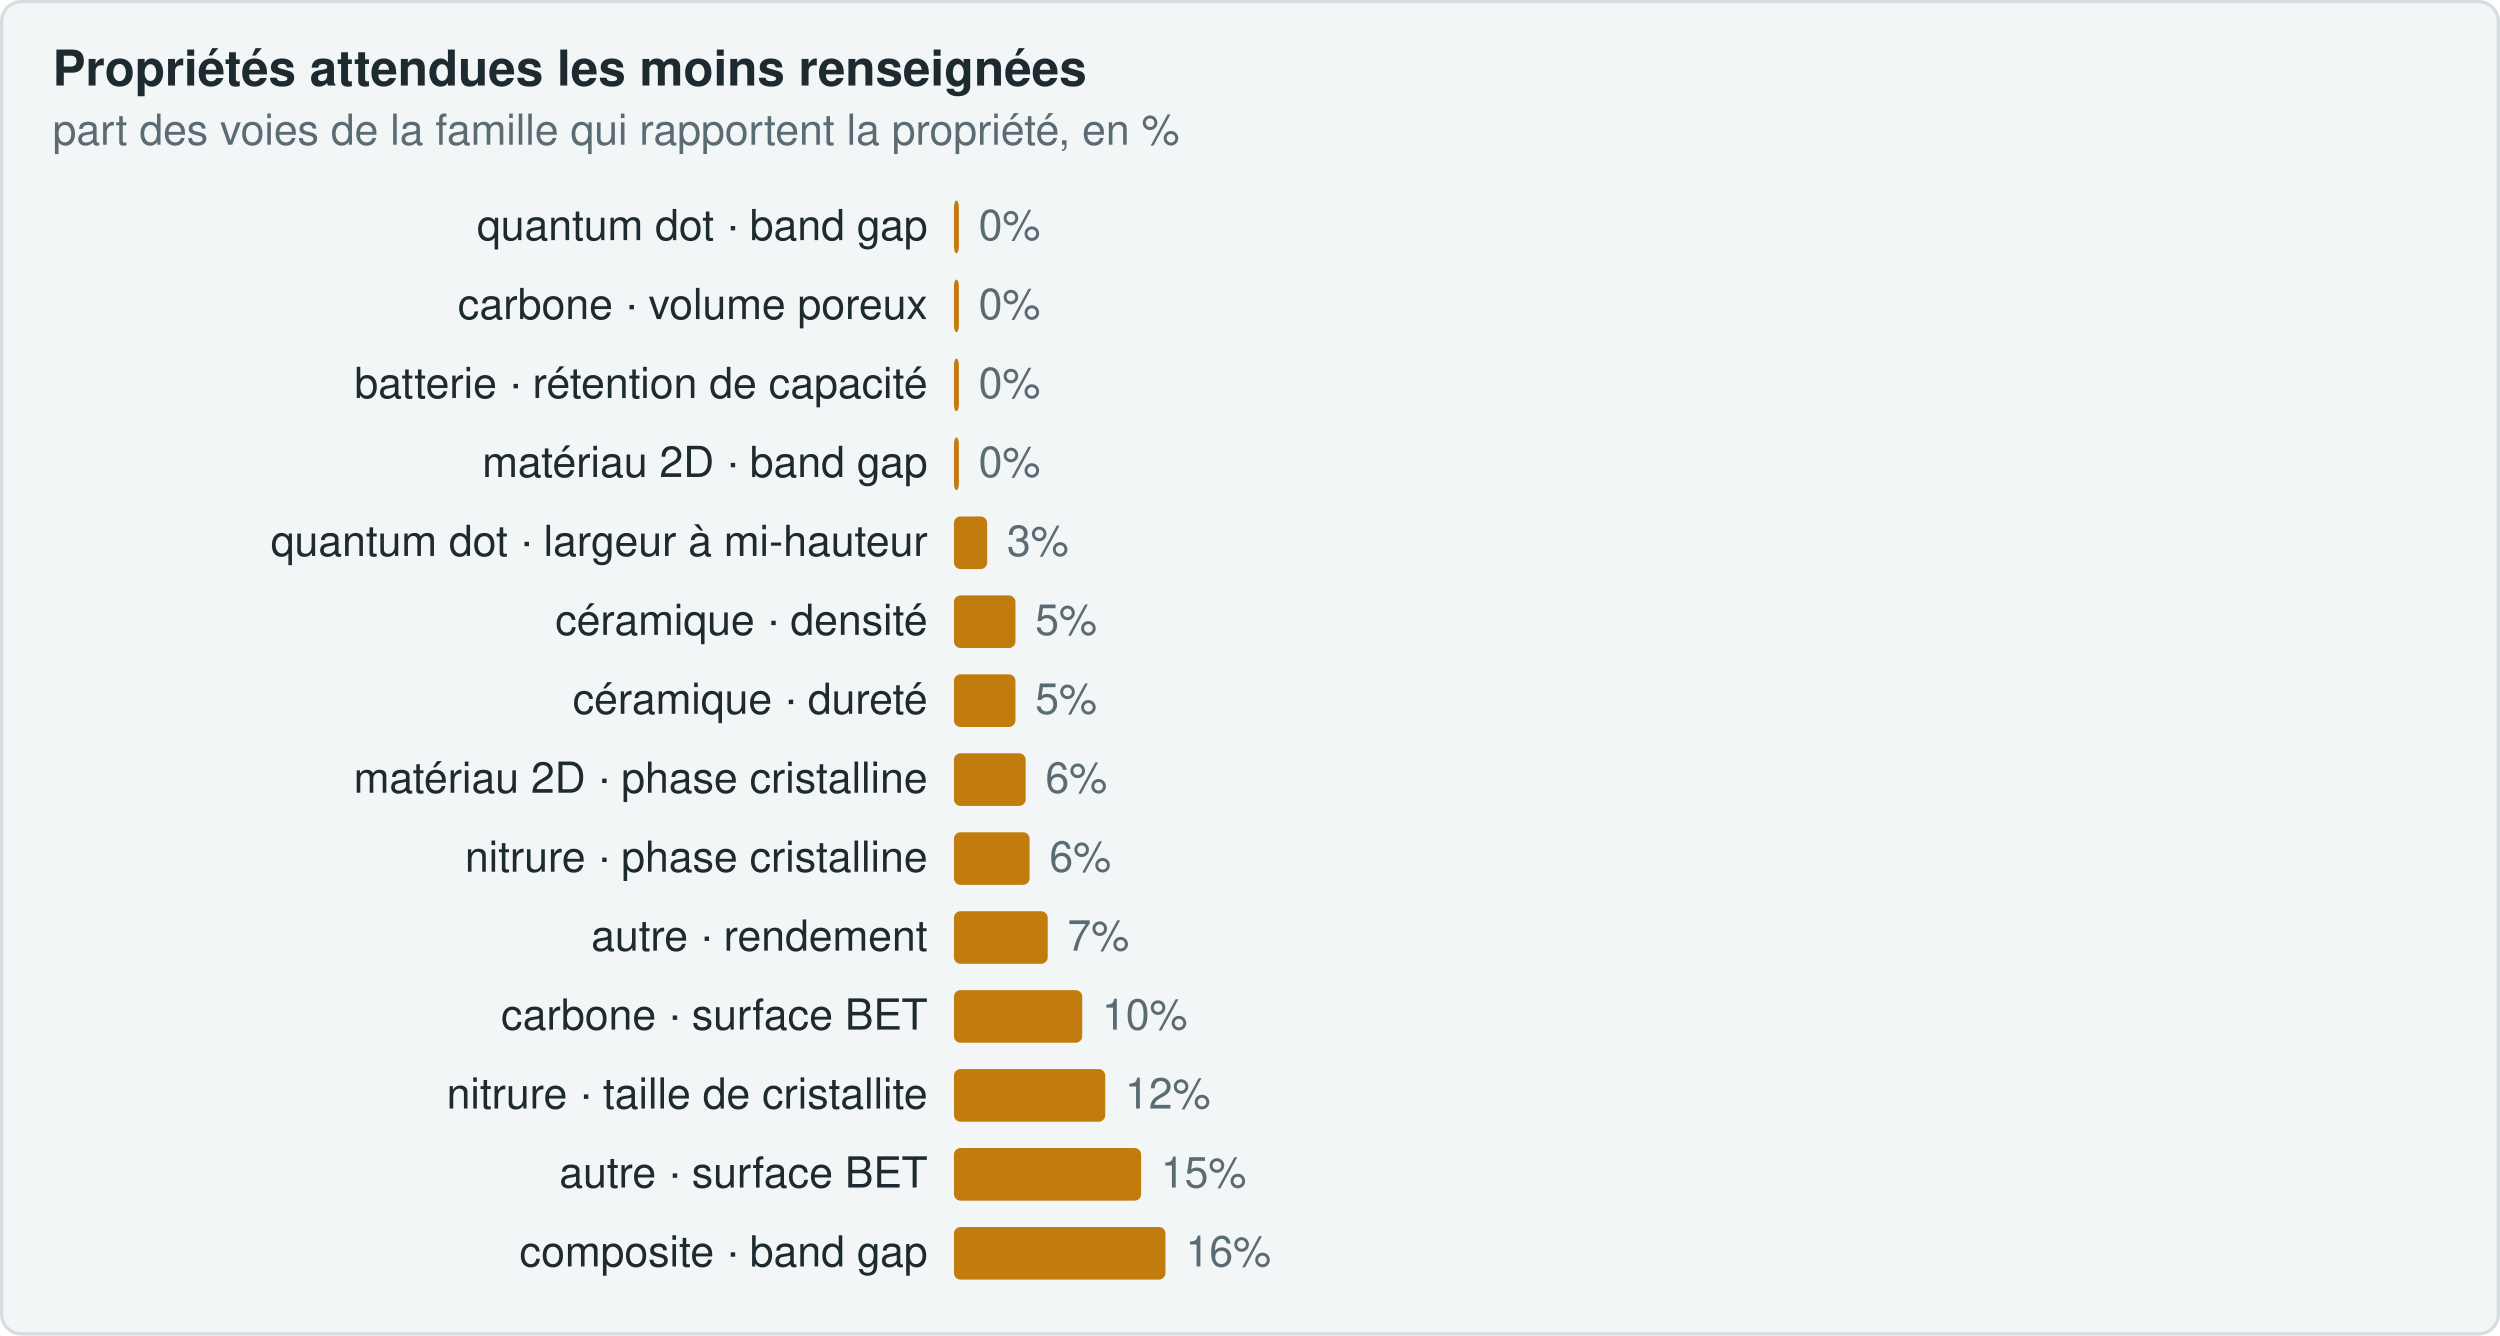
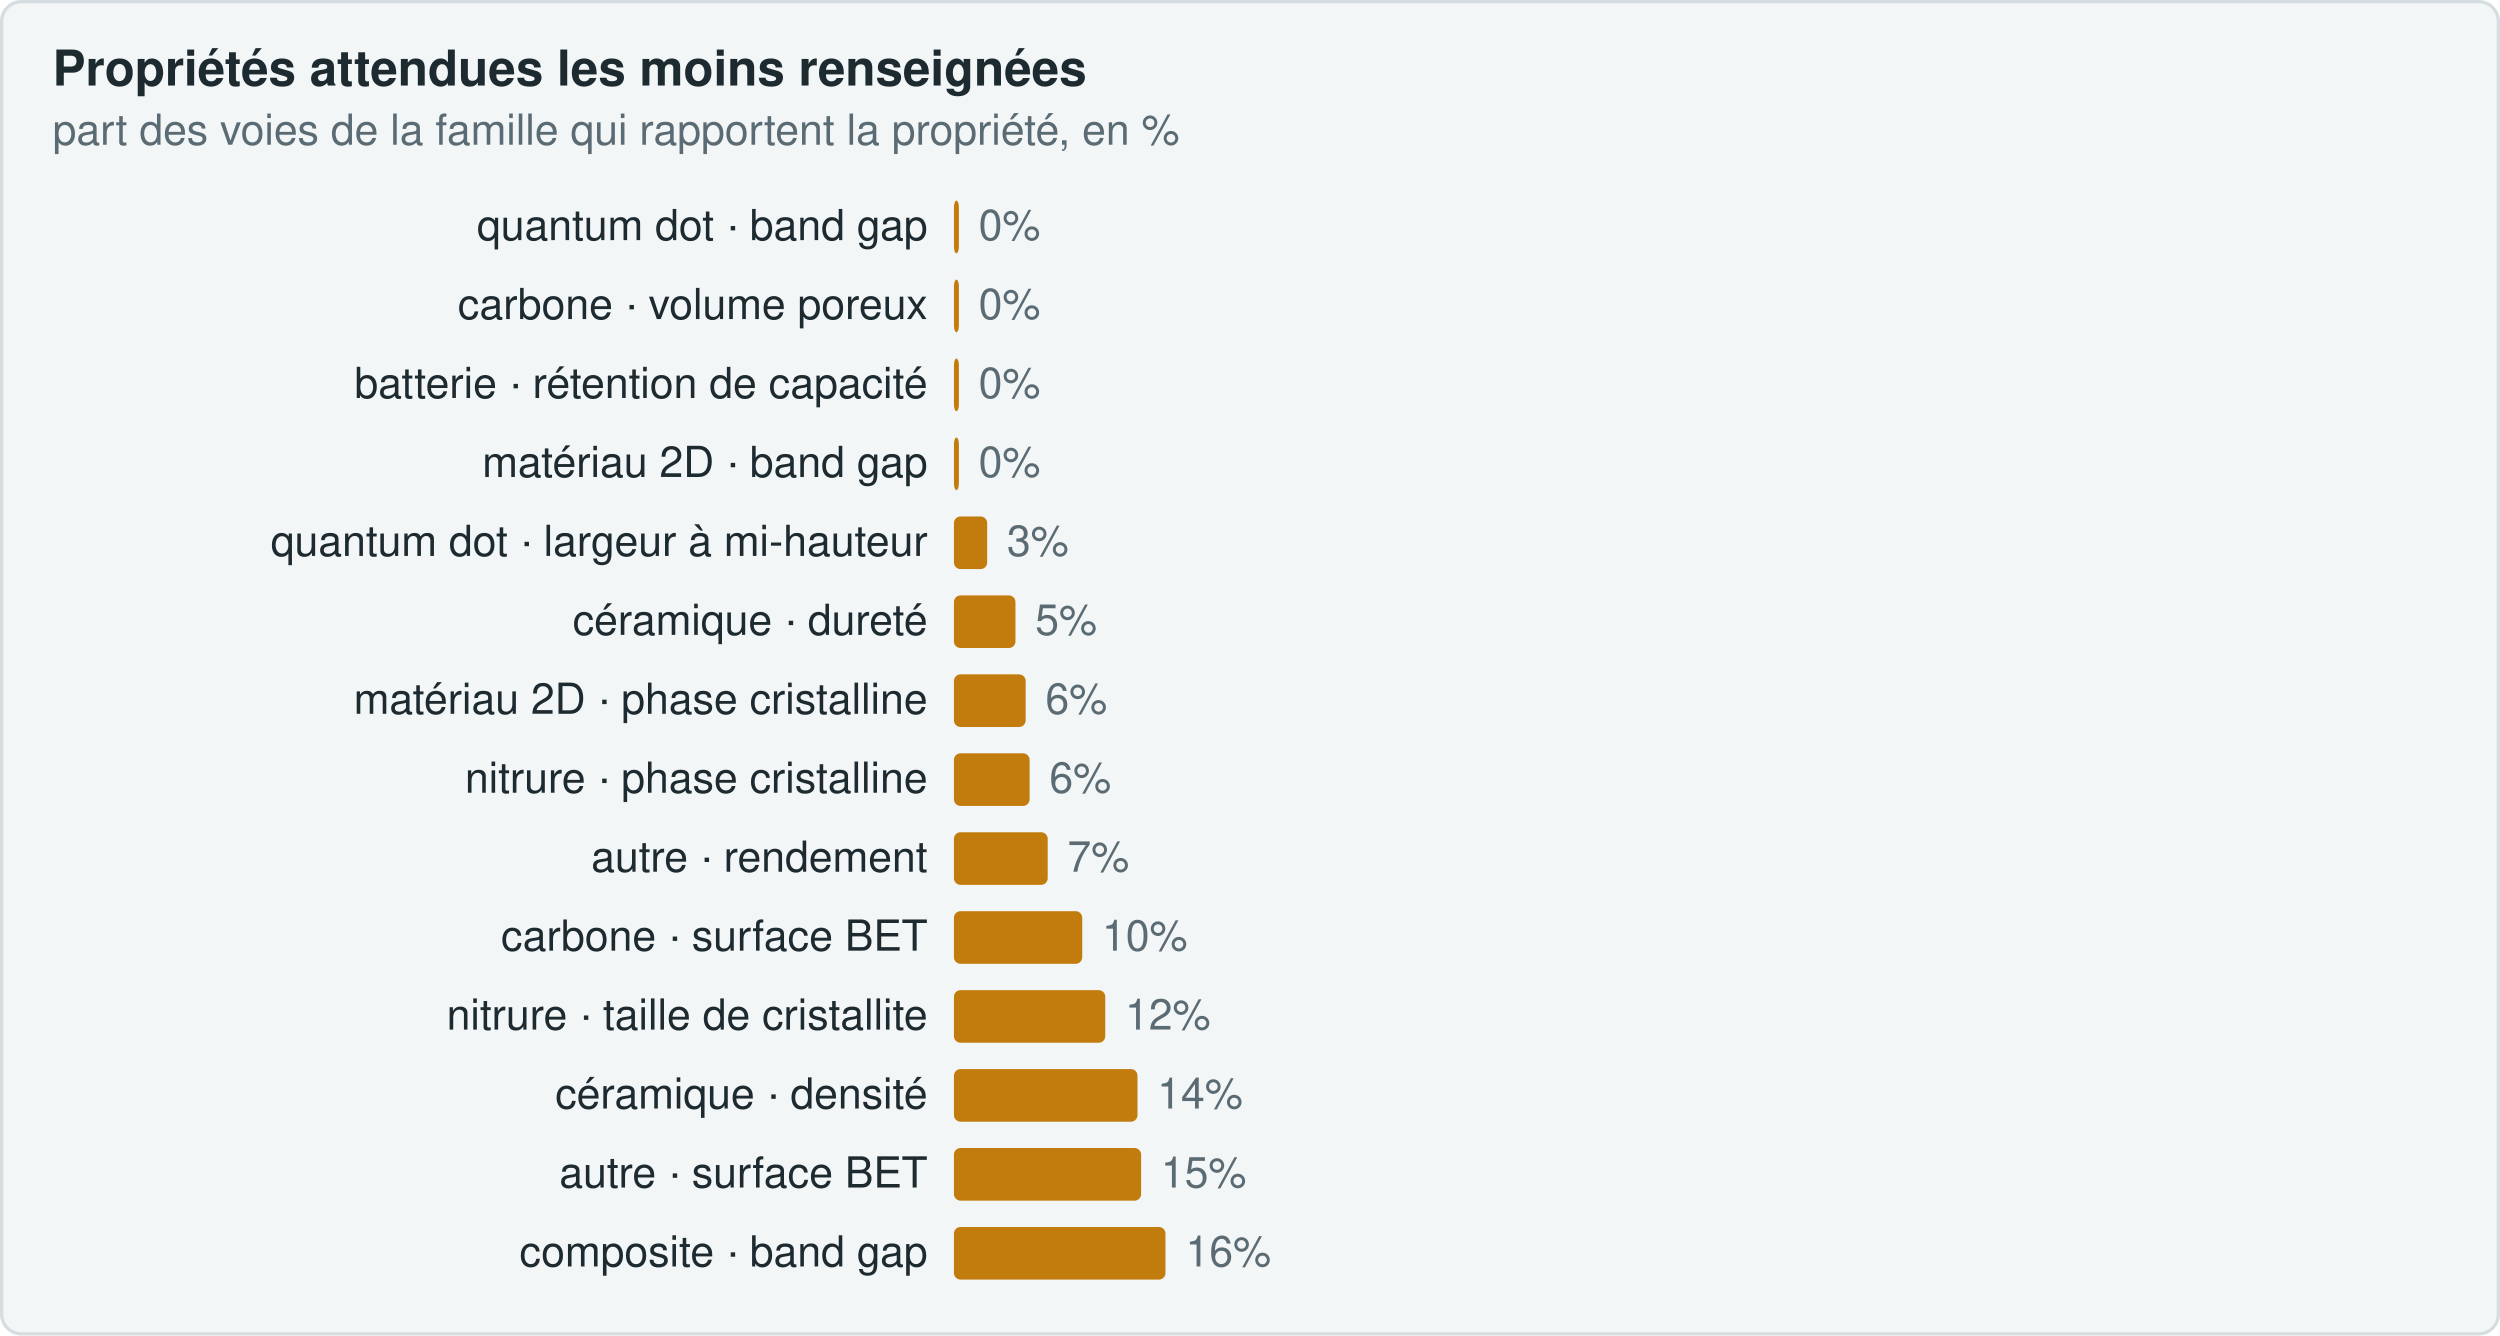
<svg xmlns="http://www.w3.org/2000/svg" viewBox="0 0 760 406" width="760" height="406" role="img" aria-label="Propriétés attendues les moins renseignées">
  <style>.bg{fill:#f3f6f7;stroke:#d5dde0}.tx{fill:#1d2a30}.mut{fill:#5b6b73}.gl{stroke:#d5dde0}.c1{fill:#17707f}.c2{fill:#c27c0e}.c3{fill:#a8412f}.c4{fill:#3f7d4e}.c5{fill:#9fb3bb}text{font-family:'Source Sans 3',system-ui,-apple-system,'Segoe UI',Helvetica,Arial,sans-serif;font-size:13px}.t{font-size:15px;font-weight:600}</style>
  <rect class="bg" x=".5" y=".5" width="759" height="405" rx="6" />
  <text class="tx t" x="16" y="26">Propriétés attendues les moins renseignées</text>
  <text class="mut" x="16" y="44" font-size="12">part des voies de la famille qui rapportent la propriété, en %</text>
  <text class="tx" x="282" y="73" text-anchor="end">quantum dot · band gap</text>
  <rect class="c2" x="290" y="61" width="1.5" height="16" rx="2" />
  <text class="mut" x="297.5" y="73">0%</text>
  <text class="tx" x="282" y="97" text-anchor="end">carbone · volume poreux</text>
  <rect class="c2" x="290" y="85" width="1.5" height="16" rx="2" />
  <text class="mut" x="297.5" y="97">0%</text>
  <text class="tx" x="282" y="121" text-anchor="end">batterie · rétention de capacité</text>
  <rect class="c2" x="290" y="109" width="1.5" height="16" rx="2" />
  <text class="mut" x="297.5" y="121">0%</text>
  <text class="tx" x="282" y="145" text-anchor="end">matériau 2D · band gap</text>
  <rect class="c2" x="290" y="133" width="1.5" height="16" rx="2" />
  <text class="mut" x="297.5" y="145">0%</text>
  <text class="tx" x="282" y="169" text-anchor="end">quantum dot · largeur à mi-hauteur</text>
  <rect class="c2" x="290" y="157" width="10.1" height="16" rx="2" />
  <text class="mut" x="306.1" y="169">3%</text>
-   <text class="tx" x="282" y="193" text-anchor="end">céramique · densité</text>
+   <text class="tx" x="282" y="193" text-anchor="end">céramique · dureté</text>
  <rect class="c2" x="290" y="181" width="18.7" height="16" rx="2" />
  <text class="mut" x="314.7" y="193">5%</text>
-   <text class="tx" x="282" y="217" text-anchor="end">céramique · dureté</text>
-   <rect class="c2" x="290" y="205" width="18.7" height="16" rx="2" />
-   <text class="mut" x="314.7" y="217">5%</text>
-   <text class="tx" x="282" y="241" text-anchor="end">matériau 2D · phase cristalline</text>
-   <rect class="c2" x="290" y="229" width="21.8" height="16" rx="2" />
-   <text class="mut" x="317.8" y="241">6%</text>
-   <text class="tx" x="282" y="265" text-anchor="end">nitrure · phase cristalline</text>
-   <rect class="c2" x="290" y="253" width="23.0" height="16" rx="2" />
-   <text class="mut" x="319.0" y="265">6%</text>
-   <text class="tx" x="282" y="289" text-anchor="end">autre · rendement</text>
-   <rect class="c2" x="290" y="277" width="28.5" height="16" rx="2" />
-   <text class="mut" x="324.5" y="289">7%</text>
-   <text class="tx" x="282" y="313" text-anchor="end">carbone · surface BET</text>
-   <rect class="c2" x="290" y="301" width="39.0" height="16" rx="2" />
-   <text class="mut" x="335.0" y="313">10%</text>
-   <text class="tx" x="282" y="337" text-anchor="end">nitrure · taille de cristallite</text>
-   <rect class="c2" x="290" y="325" width="46.0" height="16" rx="2" />
-   <text class="mut" x="342.0" y="337">12%</text>
+   <text class="tx" x="282" y="217" text-anchor="end">matériau 2D · phase cristalline</text>
+   <rect class="c2" x="290" y="205" width="21.8" height="16" rx="2" />
+   <text class="mut" x="317.8" y="217">6%</text>
+   <text class="tx" x="282" y="241" text-anchor="end">nitrure · phase cristalline</text>
+   <rect class="c2" x="290" y="229" width="23.0" height="16" rx="2" />
+   <text class="mut" x="319.0" y="241">6%</text>
+   <text class="tx" x="282" y="265" text-anchor="end">autre · rendement</text>
+   <rect class="c2" x="290" y="253" width="28.5" height="16" rx="2" />
+   <text class="mut" x="324.5" y="265">7%</text>
+   <text class="tx" x="282" y="289" text-anchor="end">carbone · surface BET</text>
+   <rect class="c2" x="290" y="277" width="39.0" height="16" rx="2" />
+   <text class="mut" x="335.0" y="289">10%</text>
+   <text class="tx" x="282" y="313" text-anchor="end">nitrure · taille de cristallite</text>
+   <rect class="c2" x="290" y="301" width="46.0" height="16" rx="2" />
+   <text class="mut" x="342.0" y="313">12%</text>
+   <text class="tx" x="282" y="337" text-anchor="end">céramique · densité</text>
+   <rect class="c2" x="290" y="325" width="55.8" height="16" rx="2" />
+   <text class="mut" x="351.8" y="337">14%</text>
  <text class="tx" x="282" y="361" text-anchor="end">autre · surface BET</text>
  <rect class="c2" x="290" y="349" width="56.9" height="16" rx="2" />
  <text class="mut" x="352.9" y="361">15%</text>
  <text class="tx" x="282" y="385" text-anchor="end">composite · band gap</text>
  <rect class="c2" x="290" y="373" width="64.3" height="16" rx="2" />
  <text class="mut" x="360.4" y="385">16%</text>
</svg>
